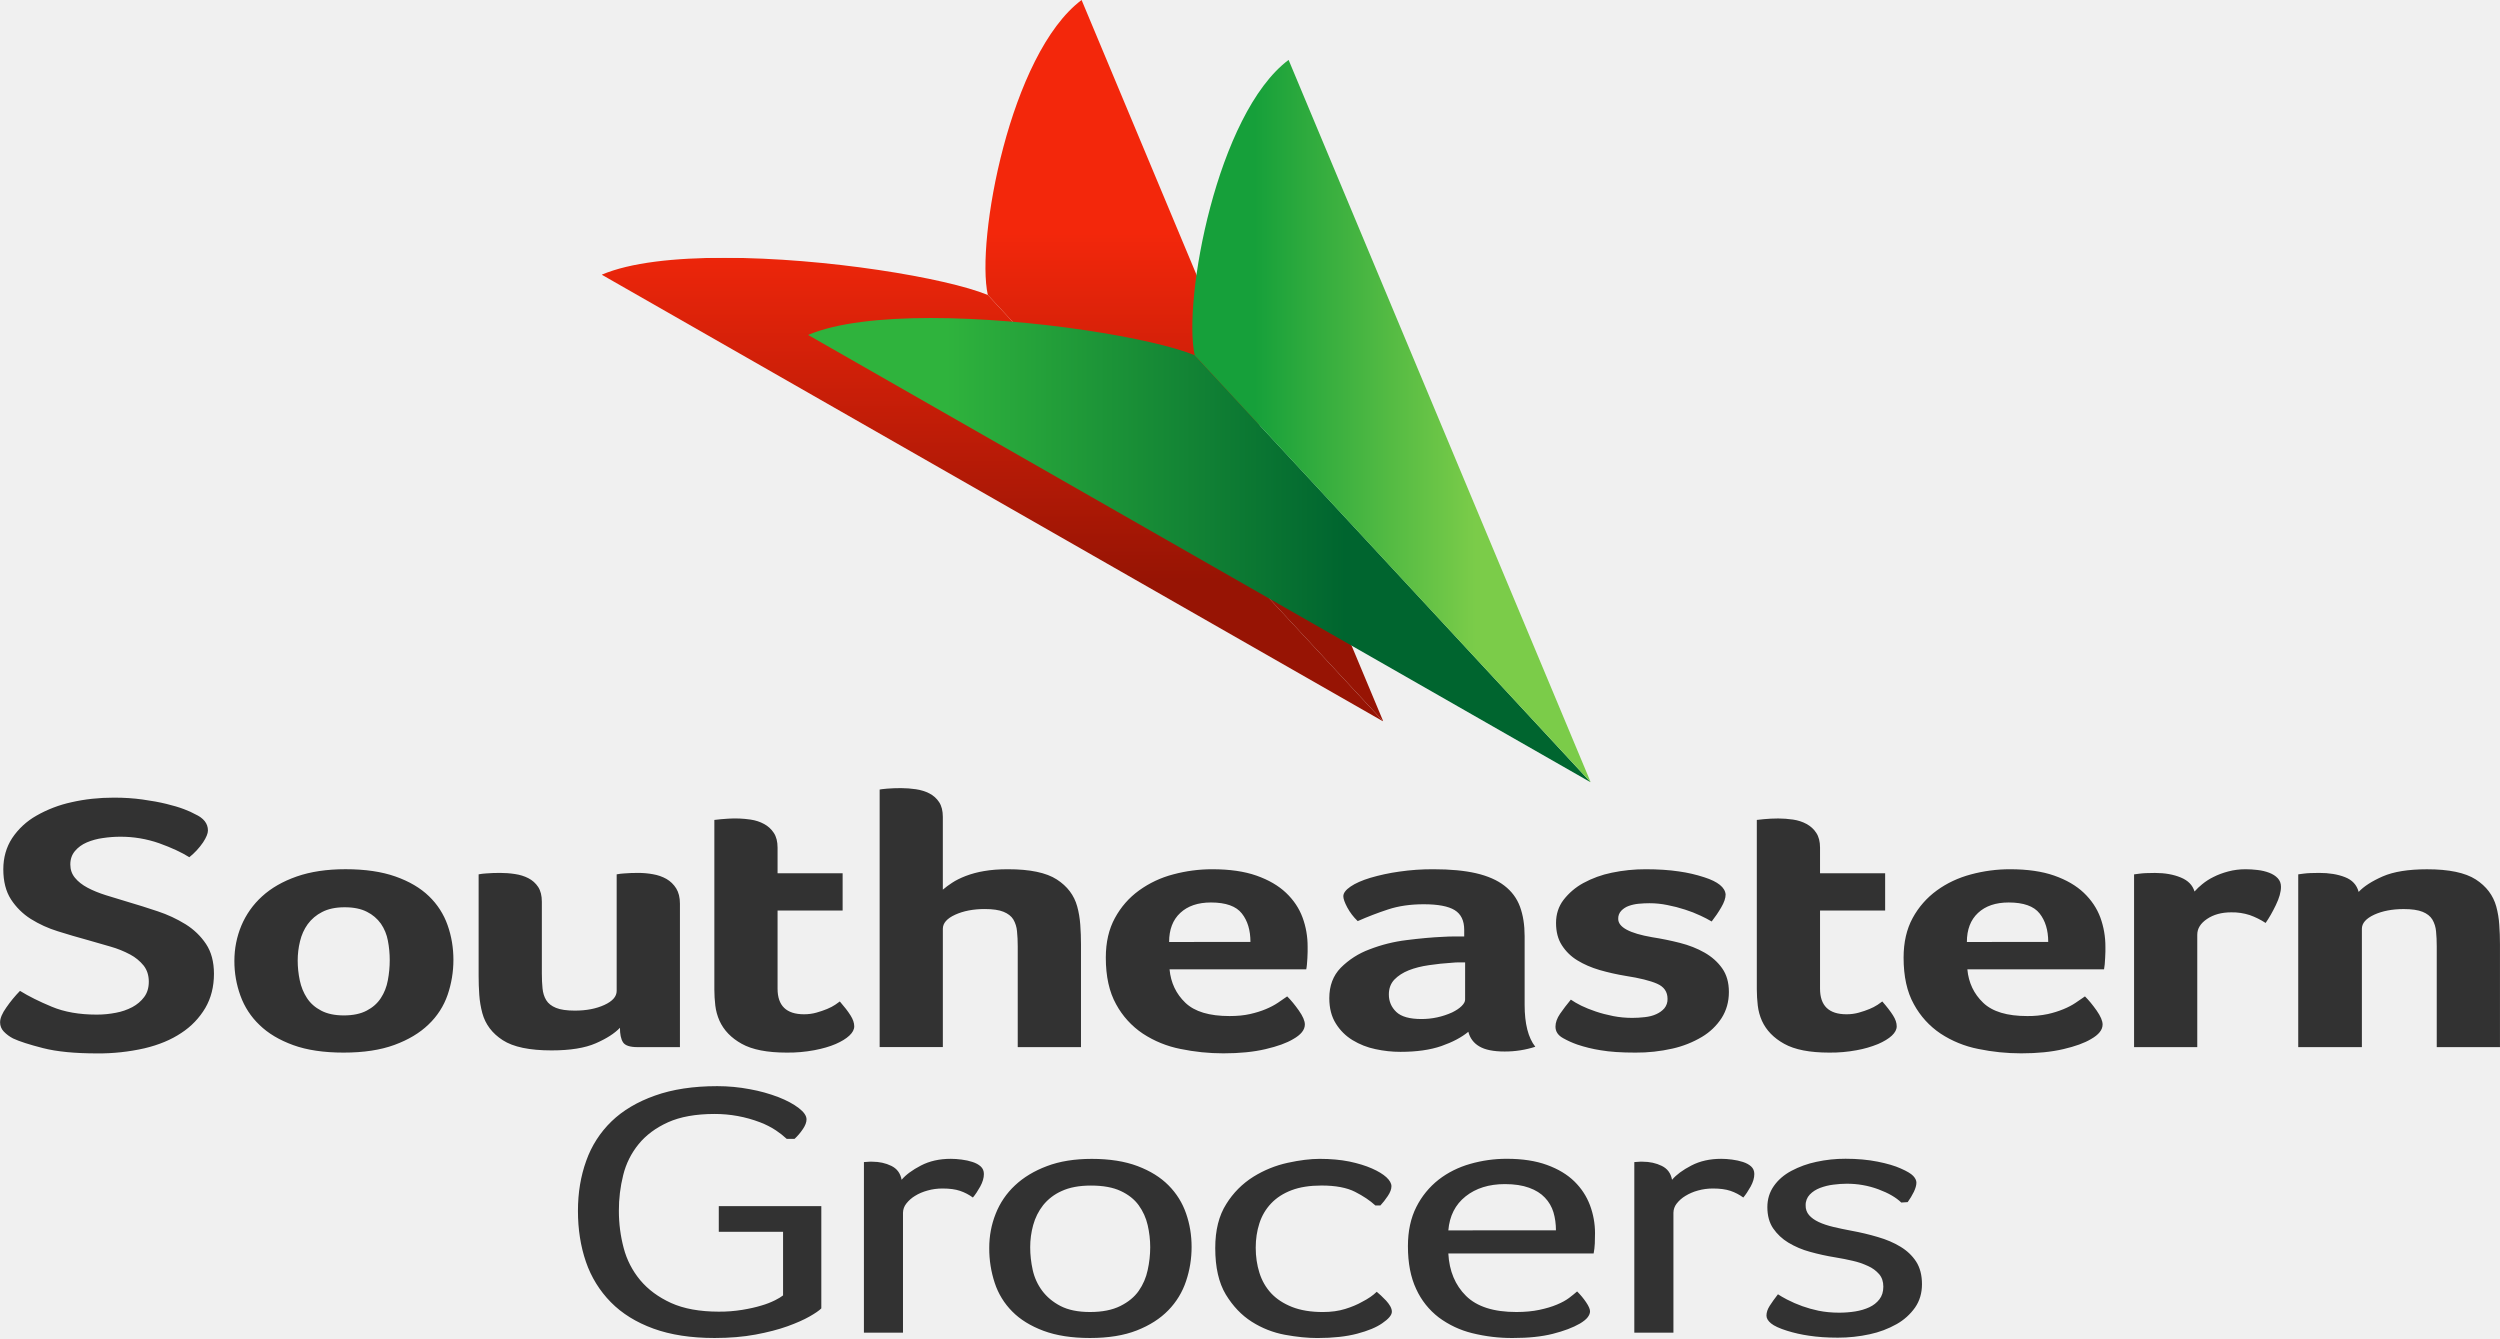
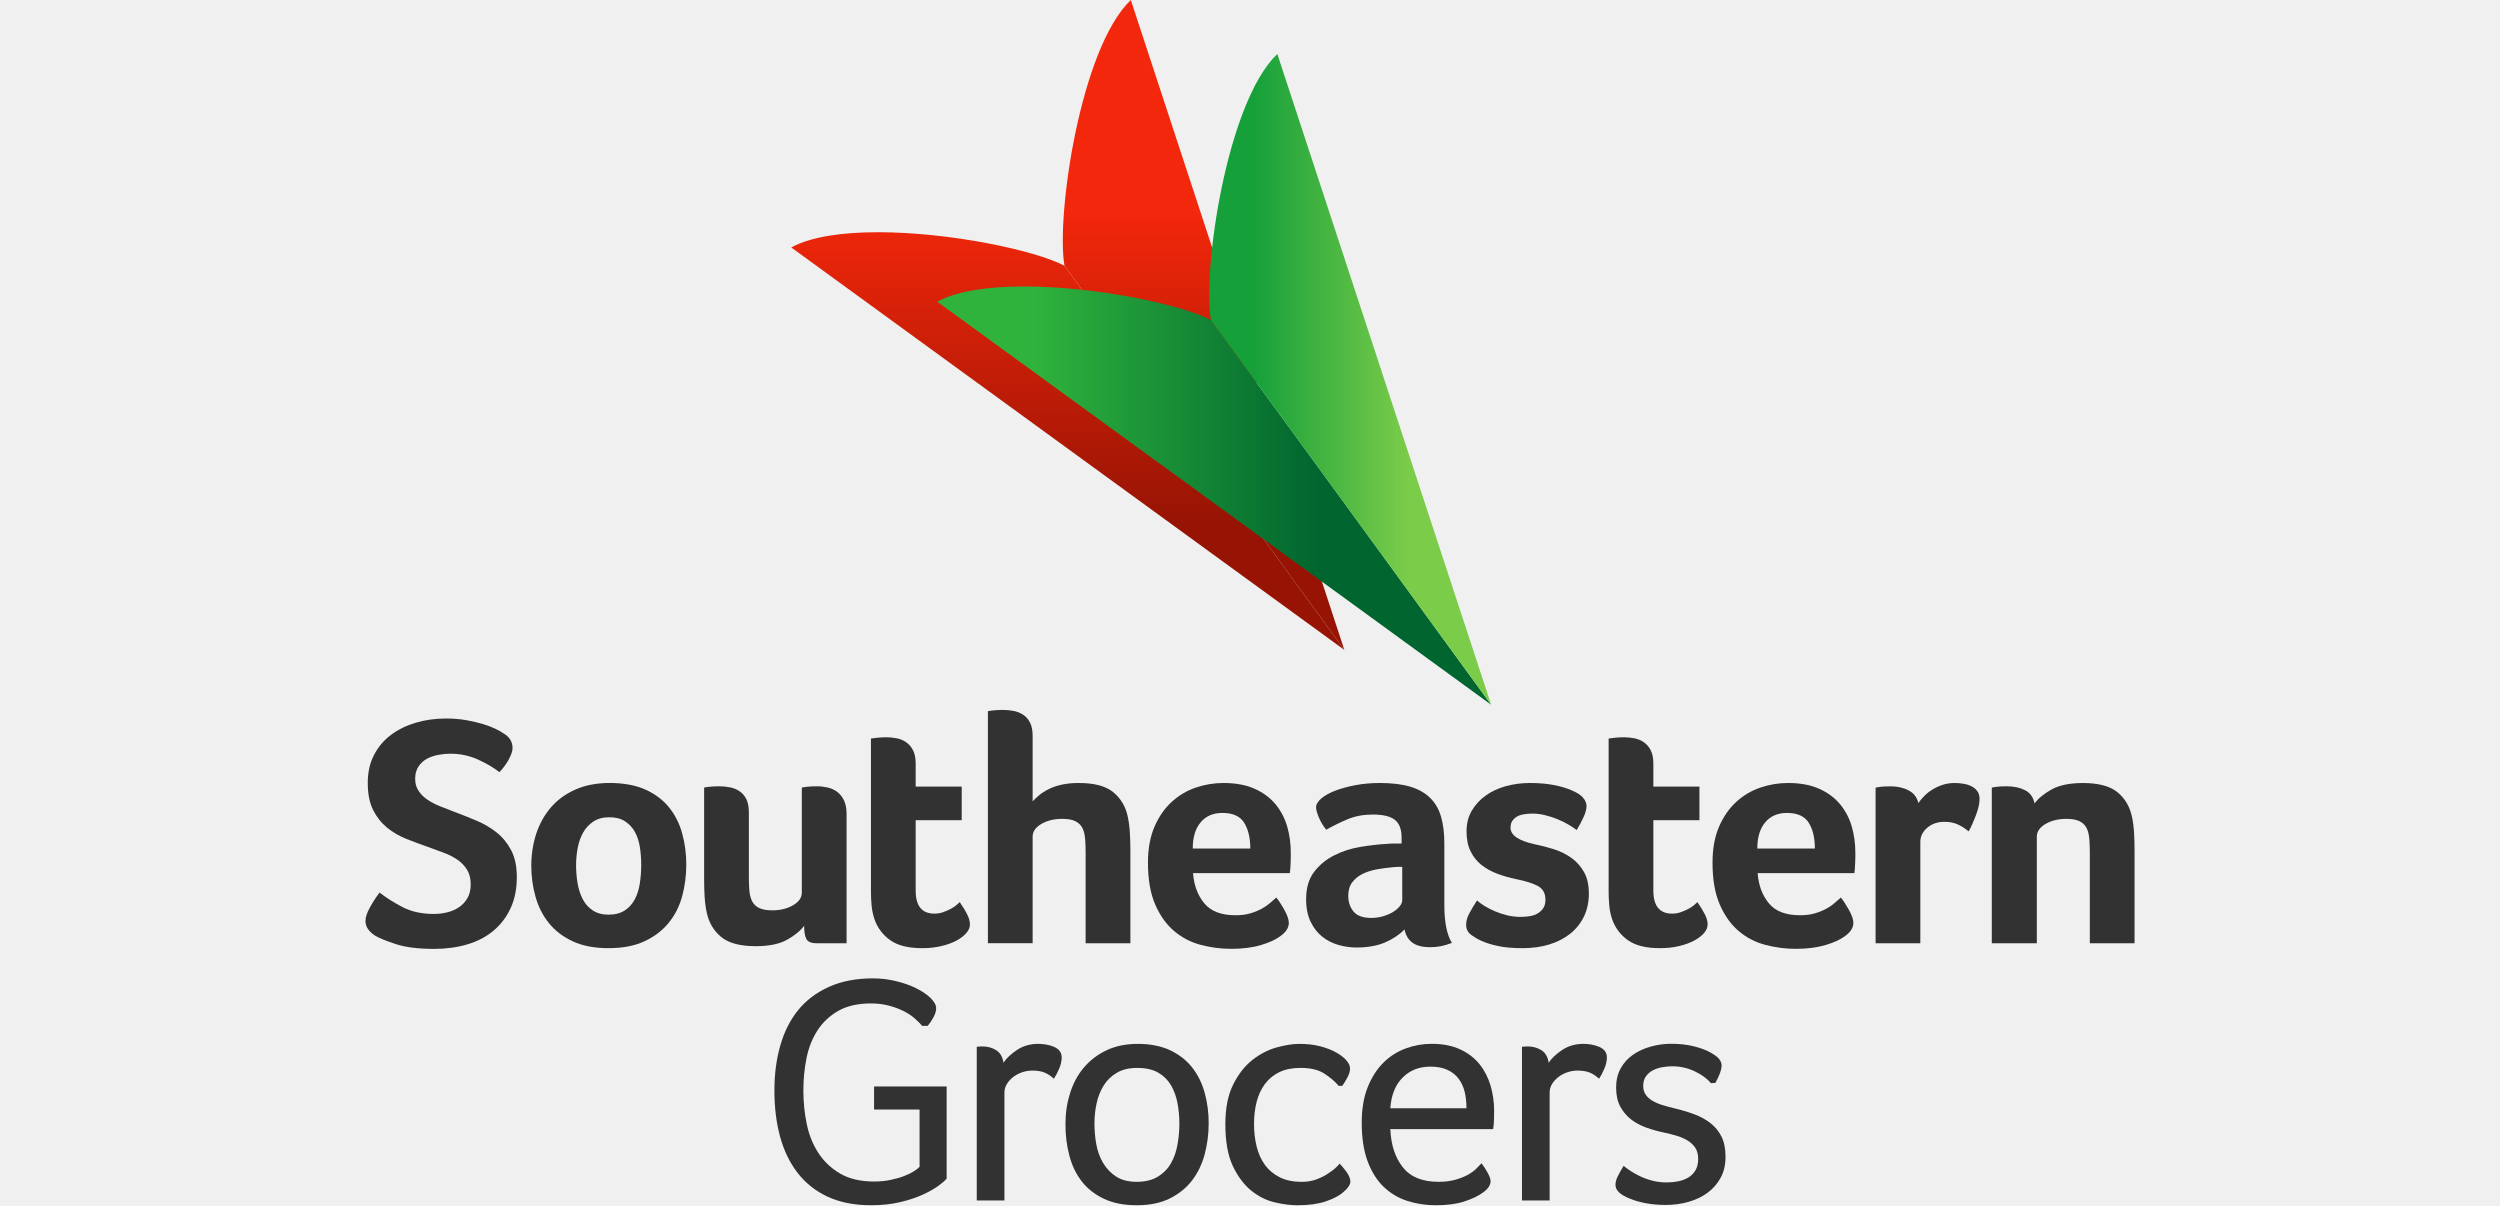
- <svg xmlns="http://www.w3.org/2000/svg" width="142" height="76" fill="none">
-   <g clip-path="url(#a)">
-     <mask id="b" width="45" height="27" x="34" y="14" maskUnits="userSpaceOnUse" style="mask-type:luminance">
-       <path fill="#fff" d="m34.179 15.603 44.395 25.379S56.167 16.803 56.108 16.755c-2.376-.977-9.222-2.112-14.96-2.112-2.807-.002-5.349.267-6.97.96" />
-     </mask>
-     <g mask="url(#b)">
-       <path fill="url(#c)" d="M78.574 14.64H34.18v26.34h44.395z" />
-     </g>
-     <mask id="d" width="24" height="41" x="55" y="0" maskUnits="userSpaceOnUse" style="mask-type:luminance">
-       <path fill="#fff" d="M56.108 16.753c.037.058 22.464 24.227 22.464 24.227L61.434 0c-4.07 3.059-6.008 13.662-5.326 16.753" />
-     </mask>
-     <g mask="url(#d)">
-       <path fill="url(#e)" d="M78.572 0H55.426v40.98h23.146z" />
-     </g>
-     <mask id="f" width="46" height="27" x="45" y="18" maskUnits="userSpaceOnUse" style="mask-type:luminance">
-       <path fill="#fff" d="m45.899 19.025 44.456 25.413S67.918 20.225 67.86 20.178c-2.383-.978-9.236-2.115-14.985-2.115-2.808 0-5.35.269-6.975.962" />
-     </mask>
-     <g mask="url(#f)">
-       <path fill="url(#g)" d="M90.355 18.063H45.9V44.44h44.456z" />
-     </g>
-     <mask id="h" width="24" height="42" x="67" y="3" maskUnits="userSpaceOnUse" style="mask-type:luminance">
-       <path fill="#fff" d="M67.86 20.177c.038.06 22.495 24.26 22.495 24.26L73.192 3.402c-4.074 3.062-6.017 13.677-5.333 16.774" />
-     </mask>
-     <g mask="url(#h)">
-       <path fill="url(#i)" d="M90.355 3.403h-23.18v41.033h23.18z" />
-     </g>
-     <path fill="#323232" d="M1.136 56.282q.74.459 1.81.902 1.068.446 2.548.446.556 0 1.083-.104a3.3 3.3 0 0 0 .936-.32q.411-.22.675-.573.264-.352.264-.872 0-.538-.289-.912a2.5 2.5 0 0 0-.767-.631 5.6 5.6 0 0 0-1.11-.448q-.631-.187-1.293-.372a44 44 0 0 1-1.703-.5 6.5 6.5 0 0 1-1.545-.704 3.7 3.7 0 0 1-1.122-1.11q-.435-.675-.435-1.71.002-.998.501-1.766a4.05 4.05 0 0 1 1.374-1.275 7 7 0 0 1 2.006-.768q1.137-.26 2.405-.259c.582 0 1.12.035 1.623.106q.752.103 1.35.248.594.144 1.004.3.408.156.62.28.741.333.74.934-.001.25-.277.674a3.9 3.9 0 0 1-.78.842q-.662-.415-1.703-.79a6.6 6.6 0 0 0-2.232-.374q-.474 0-.978.075a3.6 3.6 0 0 0-.909.247q-.411.177-.672.488-.267.314-.266.768 0 .438.266.757.264.322.711.56.45.24 1.044.427.593.185 1.227.374.845.248 1.716.54a7.5 7.5 0 0 1 1.583.737q.71.444 1.162 1.12.448.674.45 1.691-.001 1.1-.49 1.94a4.3 4.3 0 0 1-1.361 1.42q-.87.584-2.097.874a11.7 11.7 0 0 1-2.681.29c-1.266 0-2.295-.1-3.077-.3q-1.174-.3-1.704-.55a2 2 0 0 1-.528-.392.75.75 0 0 1-.21-.519q-.001-.352.357-.852.348-.504.774-.94m24.618-1.764c0 .693-.113 1.358-.33 1.993a4.2 4.2 0 0 1-1.083 1.68q-.752.727-1.94 1.162-1.192.437-2.882.436-1.69 0-2.865-.426c-.782-.285-1.42-.663-1.913-1.143a4.3 4.3 0 0 1-1.083-1.66 5.7 5.7 0 0 1-.345-1.98c0-.707.135-1.373.396-2.003a4.7 4.7 0 0 1 1.176-1.661q.78-.714 1.967-1.13 1.188-.414 2.774-.414 1.662 0 2.838.415 1.172.414 1.902 1.12a4.2 4.2 0 0 1 1.056 1.64q.332.938.332 1.971m-3.617.023q0-.56-.105-1.11a2.5 2.5 0 0 0-.396-.964 2.14 2.14 0 0 0-.792-.674q-.503-.26-1.269-.259-.763 0-1.28.27a2.3 2.3 0 0 0-.82.694q-.305.427-.434.966a4.6 4.6 0 0 0-.132 1.098q0 .56.117 1.12.117.561.41 1.008.29.446.805.714.514.271 1.28.273.794 0 1.308-.273.514-.267.804-.714.294-.447.396-1.008.107-.561.108-1.14m16.483 4.936h-2.403q-.66.001-.833-.28c-.117-.187-.171-.46-.171-.82q-.45.478-1.371.881-.928.405-2.51.405-1.876.001-2.775-.58-.899-.58-1.16-1.534a5.5 5.5 0 0 1-.174-1.039q-.039-.56-.037-1.098v-5.749a3 3 0 0 1 .42-.052q.368-.03.795-.03c.281 0 .565.02.843.063q.424.062.768.238.341.175.555.497.21.32.21.841v4.067q0 .48.039.86.039.385.21.663.172.282.557.438.38.155 1.068.155.976 0 1.677-.322.7-.32.699-.8v-6.618a3 3 0 0 1 .423-.052q.37-.03.794-.03c.281 0 .565.024.843.075q.422.072.768.268.341.198.555.54.21.343.21.86zm2.249-1.494a3 3 0 0 1-.24-.872 8 8 0 0 1-.054-.914v-9.625l.396-.043q.183-.018.396-.029a6 6 0 0 1 1.266.052q.425.063.765.25a1.5 1.5 0 0 1 .555.507q.213.322.213.841v1.452h3.695v2.117h-3.695v4.44q0 1.452 1.503 1.452.37 0 .701-.093t.607-.207c.183-.077.34-.157.461-.24q.184-.123.264-.188.397.456.607.791.21.329.212.62 0 .27-.279.53-.276.258-.777.476-.503.217-1.214.352a8 8 0 0 1-1.56.136q-1.666.001-2.561-.5-.893-.495-1.261-1.305m16.938-4.232q0-.459-.04-.85a1.6 1.6 0 0 0-.21-.677q-.173-.278-.557-.435-.382-.156-1.068-.156c-.65 0-1.213.11-1.68.323q-.697.32-.698.796v6.723h-3.59V44.847q.05-.018.422-.052.367-.03.792-.03.426.002.843.063.424.063.768.238c.227.117.415.284.554.497q.21.32.21.841v4.129a5 5 0 0 1 .531-.394q.314-.207.765-.382a5.4 5.4 0 0 1 1.044-.28q.593-.105 1.359-.104 1.875-.001 2.774.58.9.581 1.16 1.536.132.476.174 1.037.04.562.04 1.098v5.853h-3.593zm12.03 3.961q.661 0 1.16-.113.502-.113.9-.28.395-.165.687-.361l.528-.363q.316.311.66.799t.344.796q-.001.459-.662.83-.554.334-1.57.57-1.015.24-2.392.24-1.239 0-2.442-.25a6 6 0 0 1-2.138-.871 4.7 4.7 0 0 1-1.518-1.669c-.389-.699-.584-1.578-.584-2.648q0-1.306.518-2.25.514-.944 1.371-1.565a5.8 5.8 0 0 1 1.94-.912 8.5 8.5 0 0 1 2.22-.292c.99 0 1.823.121 2.51.363q1.029.362 1.677.975.647.614.938 1.402t.289 1.66v.291q0 .164-.013.353l-.026.363q-.016.175-.04.279H66.43q.107 1.14.9 1.899c.528.505 1.361.754 2.508.754m1.187-4.209c0-.664-.16-1.204-.488-1.618q-.488-.623-1.755-.624-1.108 0-1.743.593-.634.59-.633 1.65zm15.574 3.567q0 1.618.606 2.386a5.6 5.6 0 0 1-1.743.27c-.633 0-1.115-.097-1.437-.291a1.3 1.3 0 0 1-.623-.83q-.58.478-1.53.81-.953.33-2.325.33c-.477 0-.95-.05-1.427-.155a4.1 4.1 0 0 1-1.293-.509 2.85 2.85 0 0 1-.95-.942q-.373-.59-.373-1.444 0-1.056.648-1.723a4.5 4.5 0 0 1 1.626-1.044 8.7 8.7 0 0 1 2.114-.53c.755-.096 1.454-.16 2.087-.187q.316-.02.62-.02h.568v-.375q0-.788-.543-1.122-.54-.331-1.755-.332-1.135 0-2.02.292-.885.29-1.731.665a3.1 3.1 0 0 1-.594-.778q-.224-.423-.223-.634 0-.268.409-.549.41-.28 1.121-.497a11.4 11.4 0 0 1 1.638-.352 13 13 0 0 1 1.955-.136q1.426 0 2.415.227.993.23 1.61.706.623.479.886 1.193.263.717.264 1.67zm-3.38-2.407h-.37a4 4 0 0 0-.371.021q-.661.04-1.308.137-.646.092-1.149.29-.499.199-.819.528-.316.333-.315.85 0 .581.42.987.421.404 1.428.405a4.2 4.2 0 0 0 1.743-.374q.342-.166.542-.363.198-.196.198-.365zm14.796-3.857q0 .311-.25.735a7 7 0 0 1-.542.799 7 7 0 0 0-.633-.33 7 7 0 0 0-.872-.342 8 8 0 0 0-1.005-.26 5 5 0 0 0-1.029-.105q-.291 0-.608.03a2.3 2.3 0 0 0-.567.125 1.1 1.1 0 0 0-.42.271.63.63 0 0 0-.174.467q.002.705 1.928 1.038.793.124 1.572.321.78.198 1.398.55.623.354 1.004.892.385.54.384 1.35c0 .553-.14 1.045-.41 1.473a3.4 3.4 0 0 1-1.123 1.077 5.7 5.7 0 0 1-1.676.664 9.2 9.2 0 0 1-2.1.227q-1.19.002-1.98-.134a8 8 0 0 1-1.322-.323 5 5 0 0 1-.804-.363q-.435-.239-.435-.653 0-.353.264-.737.265-.384.609-.799.236.166.593.344.357.173.82.33.46.155.99.26.525.102 1.082.103.342 0 .714-.042.37-.04.647-.167.278-.124.462-.33a.8.8 0 0 0 .184-.542q0-.601-.594-.86-.593-.26-1.782-.444a13 13 0 0 1-1.476-.332q-.716-.21-1.269-.55a2.7 2.7 0 0 1-.882-.861c-.223-.344-.33-.767-.33-1.264q0-.748.423-1.307a3.6 3.6 0 0 1 1.121-.957 5.8 5.8 0 0 1 1.626-.591 9.3 9.3 0 0 1 1.926-.196q1.058 0 1.89.125a8.3 8.3 0 0 1 1.436.332q1.16.372 1.21.976m2.063 7.177a3 3 0 0 1-.237-.872 8 8 0 0 1-.054-.914v-9.625l.396-.043q.183-.018.396-.029.21-.01.423-.011c.281 0 .565.023.843.063q.424.063.768.25c.227.125.415.292.552.507q.213.322.213.841v1.452h3.698v2.117h-3.698v4.44q0 1.452 1.505 1.452.368 0 .699-.093t.606-.207a2.7 2.7 0 0 0 .462-.24q.185-.123.264-.188c.267.305.467.566.609.791q.21.329.21.62 0 .27-.276.53-.278.258-.78.476a6 6 0 0 1-1.215.352 8 8 0 0 1-1.559.136q-1.664.001-2.561-.5-.894-.495-1.264-1.305m15.073-.271a5.4 5.4 0 0 0 1.161-.113 5.4 5.4 0 0 0 .897-.28q.398-.165.687-.361l.53-.363q.315.311.66.799.341.489.342.796 0 .459-.66.83-.553.334-1.569.57-1.018.24-2.393.24-1.242 0-2.441-.25a6 6 0 0 1-2.139-.871 4.7 4.7 0 0 1-1.518-1.669c-.391-.699-.584-1.578-.584-2.648q.001-1.306.516-2.25a4.7 4.7 0 0 1 1.373-1.565c.57-.415 1.22-.72 1.941-.912a8.5 8.5 0 0 1 2.219-.292c.988 0 1.821.121 2.511.363q1.029.362 1.676.975.645.614.939 1.402a4.8 4.8 0 0 1 .288 1.66v.291q0 .164-.015.353l-.024.363q-.016.175-.039.279h-7.763q.105 1.14.9 1.899.788.756 2.505.754m1.188-4.209q.001-.997-.489-1.618-.49-.623-1.755-.624-1.108 0-1.743.593-.633.59-.633 1.65zm8.31-2.865a3.5 3.5 0 0 1 .435-.414 3.2 3.2 0 0 1 .648-.415q.367-.188.833-.311.463-.125.988-.125.317 0 .674.042.355.04.66.156.303.114.487.31.186.198.185.489.002.436-.291 1.038-.289.601-.581 1.016a4.2 4.2 0 0 0-.9-.447 3.2 3.2 0 0 0-1.053-.156q-.819 0-1.374.375-.554.374-.555.893v6.39h-3.59v-9.814l.315-.042a4 4 0 0 1 .372-.03q.21-.01.501-.01.846 0 1.466.259c.416.17.672.437.78.796m9.508 8.839h-3.617v-9.814l.315-.042a4 4 0 0 1 .371-.03q.21-.012.501-.01.847-.002 1.465.24.622.24.779.84.447-.477 1.371-.883.926-.402 2.511-.403 1.871-.001 2.774.58.897.582 1.161 1.536a5.3 5.3 0 0 1 .171 1.037q.04.56.039 1.1v5.85h-3.591v-5.725q0-.458-.039-.853a1.6 1.6 0 0 0-.212-.674q-.174-.281-.553-.435c-.259-.104-.613-.156-1.073-.156q-.976.001-1.676.32-.698.324-.699.8v6.722zM44.483 69.965h-3.656v-1.458h5.824v5.809q-.181.184-.667.46-.484.277-1.254.556-.768.276-1.816.472-1.046.194-2.327.194-2.009 0-3.475-.534-1.462-.532-2.415-1.498a6.05 6.05 0 0 1-1.413-2.286q-.457-1.325-.457-2.906 0-1.54.472-2.843a5.8 5.8 0 0 1 1.435-2.237q.964-.931 2.468-1.465 1.502-.536 3.54-.536.94.001 1.855.175a9 9 0 0 1 1.62.45q.705.277 1.149.617t.445.645q0 .247-.21.555-.207.309-.47.553h-.445a5 5 0 0 0-.613-.482 4.6 4.6 0 0 0-.902-.46 7.2 7.2 0 0 0-2.588-.473q-1.592.002-2.638.472-1.044.472-1.672 1.243a4.45 4.45 0 0 0-.875 1.757 8.2 8.2 0 0 0-.246 2.03q0 1.087.273 2.112a4.7 4.7 0 0 0 .941 1.828q.669.799 1.75 1.294 1.086.491 2.706.493a8 8 0 0 0 1.344-.103q.617-.102 1.086-.246a4.6 4.6 0 0 0 .77-.298q.303-.153.456-.276v-3.614zm4.588-3.959q.208-.022.328-.022h.141q.602 0 1.086.237.484.235.586.79.366-.431 1.098-.81.73-.38 1.698-.38.285 0 .611.043.329.04.614.134.29.092.472.257.18.165.18.43 0 .33-.207.709-.21.38-.418.626a2.7 2.7 0 0 0-.731-.38q-.392-.133-.992-.133-.445 0-.849.114-.404.11-.718.307a1.8 1.8 0 0 0-.496.441.85.85 0 0 0-.184.513v6.815h-2.22zm18.612 4.821q0 1.007-.315 1.94a4.3 4.3 0 0 1-1.004 1.653q-.694.716-1.792 1.148-1.096.431-2.664.43c-1.03 0-1.907-.136-2.64-.409-.73-.274-1.325-.64-1.774-1.098a4.1 4.1 0 0 1-.993-1.62 6.2 6.2 0 0 1-.312-1.98q-.002-1.027.366-1.95a4.4 4.4 0 0 1 1.095-1.61q.733-.69 1.819-1.097c.72-.274 1.571-.41 2.544-.41 1.01 0 1.88.138 2.6.41q1.085.41 1.763 1.097.68.688.992 1.591.315.9.315 1.905m-2.351.021q0-.638-.144-1.261a3.1 3.1 0 0 0-.509-1.127q-.366-.505-1.019-.81-.654-.31-1.696-.31-.993 0-1.66.31a2.8 2.8 0 0 0-1.058.81q-.39.501-.562 1.127a4.7 4.7 0 0 0-.169 1.261q0 .635.142 1.283a3.1 3.1 0 0 0 .535 1.179c.264.355.609.645 1.046.872.435.224.993.34 1.672.34q1.043 0 1.723-.34.681-.339 1.046-.86a3.2 3.2 0 0 0 .509-1.18 6 6 0 0 0 .144-1.294m12.785-2.381q-.444-.41-1.148-.77-.707-.36-1.91-.359-.992 0-1.695.265-.706.267-1.164.751-.455.48-.665 1.127t-.21 1.388q0 .758.21 1.425.21.668.665 1.162.458.49 1.19.78.73.287 1.75.287.706 0 1.266-.174.561-.174.954-.4.524-.266.838-.576c.068.056.152.127.244.215q.145.136.289.288.142.156.235.317.091.165.092.31 0 .286-.547.658-.496.348-1.425.593-.927.245-2.26.246-.837 0-1.841-.184a5.3 5.3 0 0 1-1.882-.74c-.584-.37-1.073-.885-1.477-1.547q-.6-.996-.6-2.638-.002-1.519.627-2.504a4.8 4.8 0 0 1 1.542-1.55 6.2 6.2 0 0 1 1.946-.79q1.029-.224 1.816-.224.94.001 1.687.152.745.157 1.278.392.534.236.824.5.287.267.288.513-.001.248-.208.555-.209.311-.418.534h-.29zm4.148 2.731q.08 1.494 1.007 2.411.928.915 2.86.913.73 0 1.307-.123.575-.121.993-.298.417-.173.691-.378.271-.206.457-.37.287.285.511.616.222.328.223.512 0 .164-.132.338t-.443.36q-.602.346-1.542.583-.94.238-2.27.236a9.3 9.3 0 0 1-2.313-.276 5.3 5.3 0 0 1-1.894-.893 4.25 4.25 0 0 1-1.28-1.611q-.47-.994-.47-2.431-.001-1.291.481-2.237a4.6 4.6 0 0 1 1.267-1.548q.784-.606 1.789-.893a7.5 7.5 0 0 1 2.077-.29q1.33 0 2.285.35.954.347 1.555.935.597.585.887 1.354.286.77.286 1.59 0 .288-.012.585-.015.298-.066.565zm6.113-1.314q-.001-.552-.142-1.027a2.06 2.06 0 0 0-.484-.83q-.337-.36-.902-.564-.563-.205-1.37-.206-1.358 0-2.235.698-.876.697-.98 1.93zm4.453-3.878q.208-.022.328-.022h.141q.602 0 1.086.237.484.235.586.79.366-.431 1.098-.81.73-.38 1.696-.38.288 0 .613.043.327.042.614.134.29.092.472.257.18.165.18.43 0 .33-.207.709-.212.38-.418.626a2.7 2.7 0 0 0-.731-.38q-.395-.133-.995-.133-.44 0-.848.114a2.7 2.7 0 0 0-.716.307 1.8 1.8 0 0 0-.499.441.85.85 0 0 0-.18.513v6.815h-2.222v-9.691zm15.161 2.298q-.443-.432-1.293-.749a5.1 5.1 0 0 0-1.816-.319q-.338 0-.745.052a3.2 3.2 0 0 0-.756.185q-.353.134-.586.378a.85.85 0 0 0-.235.616.8.8 0 0 0 .196.555q.195.224.547.39.353.164.824.276.465.112 1.019.215.783.143 1.513.36.735.212 1.293.554.56.339.89.851.325.513.325 1.273t-.391 1.325a3.2 3.2 0 0 1-1.046.943 5.4 5.4 0 0 1-1.528.576 8.4 8.4 0 0 1-1.816.194q-.916 0-1.647-.113a8 8 0 0 1-1.23-.277q-.651-.204-.914-.42c-.173-.142-.261-.292-.261-.442q0-.268.183-.555.183-.286.469-.657.182.122.511.296a7 7 0 0 0 1.789.637q.55.112 1.178.112.467 0 .914-.071.441-.072.797-.236.354-.165.575-.452.223-.288.222-.72 0-.43-.237-.708a1.8 1.8 0 0 0-.628-.461 4.3 4.3 0 0 0-.875-.298q-.483-.113-.98-.194a13 13 0 0 1-1.45-.318 4.8 4.8 0 0 1-1.229-.523 2.8 2.8 0 0 1-.861-.81q-.326-.483-.327-1.202 0-.676.367-1.2.365-.523.992-.86a5.4 5.4 0 0 1 1.425-.515 7.7 7.7 0 0 1 1.657-.175q.992 0 1.818.164.824.164 1.32.39.52.227.704.42c.122.13.183.26.183.38 0 .152-.051.326-.144.524a4 4 0 0 1-.352.586z" />
-   </g>
+ <svg xmlns="http://www.w3.org/2000/svg" id="svg2" viewBox="0 0 820.98 395.8">
  <defs>
-     <linearGradient id="c" x1="56.379" x2="56.379" y1="6.885" y2="37.487" gradientUnits="userSpaceOnUse">
-       <stop stop-color="#F3270B" />
-       <stop offset=".207" stop-color="#F3270B" />
-       <stop offset=".851" stop-color="#971404" />
+     <style>
+       .cls-1 {
+         fill: none;
+       }
+ 
+       .cls-2 {
+         fill: url(#linear-gradient);
+       }
+ 
+       .cls-3 {
+         clip-path: url(#clippath);
+       }
+ 
+       .cls-4 {
+         fill: #323232;
+       }
+ 
+       .cls-5 {
+         clip-path: url(#clippath-1);
+       }
+ 
+       .cls-6 {
+         clip-path: url(#clippath-3);
+       }
+ 
+       .cls-7 {
+         clip-path: url(#clippath-2);
+       }
+ 
+       .cls-8 {
+         fill: url(#linear-gradient-3);
+       }
+ 
+       .cls-9 {
+         fill: url(#linear-gradient-4);
+       }
+ 
+       .cls-10 {
+         fill: url(#linear-gradient-2);
+       }
+     </style>
+     <clipPath id="clippath">
+       <path class="cls-1" d="M259.84,81.26l181.64,132.17s-91.68-125.92-91.92-126.17c-9.72-5.09-37.73-11-61.21-11-11.48,0-21.88,1.39-28.51,5" />
+     </clipPath>
+     <linearGradient id="linear-gradient" x1="30" y1="3.3" x2="38.97" y2="3.3" gradientTransform="translate(409.25 -497.19) rotate(90) scale(17.77)" gradientUnits="userSpaceOnUse">
+       <stop offset="0" stop-color="#f3270b" />
+       <stop offset=".21" stop-color="#f3270b" />
+       <stop offset=".85" stop-color="#971404" />
      <stop offset="1" stop-color="#971404" />
    </linearGradient>
-     <linearGradient id="e" x1="67" x2="67" y1="6.886" y2="37.489" gradientUnits="userSpaceOnUse">
-       <stop stop-color="#F3270B" />
-       <stop offset=".207" stop-color="#F3270B" />
-       <stop offset=".851" stop-color="#971404" />
+     <clipPath id="clippath-1">
+       <path class="cls-1" d="M349.56,87.25c.15,.3,91.91,126.17,91.91,126.17L371.35,0c-16.65,15.93-24.58,71.15-21.79,87.25" />
+     </clipPath>
+     <linearGradient id="linear-gradient-2" x1="30" y1="1.13" x2="38.97" y2="1.13" gradientTransform="translate(414.21 -497.19) rotate(90) scale(17.77)" gradientUnits="userSpaceOnUse">
+       <stop offset="0" stop-color="#f3270b" />
+       <stop offset=".21" stop-color="#f3270b" />
+       <stop offset=".85" stop-color="#971404" />
      <stop offset="1" stop-color="#971404" />
    </linearGradient>
-     <linearGradient id="g" x1="45.899" x2="82.881" y1="31.254" y2="31.254" gradientUnits="userSpaceOnUse">
-       <stop stop-color="#2FB33D" />
-       <stop offset=".212" stop-color="#2FB33D" />
-       <stop offset=".825" stop-color="#00652F" />
-       <stop offset="1" stop-color="#00652F" />
+     <clipPath id="clippath-2">
+       <path class="cls-1" d="M307.78,99.08l181.89,132.35s-91.8-126.1-92.04-126.35c-9.75-5.09-37.79-11.01-61.31-11.01-11.49,0-21.89,1.4-28.54,5.01" />
+     </clipPath>
+     <linearGradient id="linear-gradient-3" x1="48.5" y1="-.38" x2="57.47" y2="-.38" gradientTransform="translate(-510.44 169.18) scale(16.87)" gradientUnits="userSpaceOnUse">
+       <stop offset="0" stop-color="#2fb33d" />
+       <stop offset=".21" stop-color="#2fb33d" />
+       <stop offset=".83" stop-color="#00652f" />
+       <stop offset="1" stop-color="#00652f" />
    </linearGradient>
-     <linearGradient id="i" x1="86.697" x2="68.424" y1="23.92" y2="23.92" gradientUnits="userSpaceOnUse">
-       <stop stop-color="#7BCC49" />
-       <stop offset=".157" stop-color="#7BCC49" />
-       <stop offset=".845" stop-color="#16A03A" />
-       <stop offset="1" stop-color="#16A03A" />
+     <clipPath id="clippath-3">
+       <path class="cls-1" d="M397.64,105.08c.16,.31,92.04,126.34,92.04,126.34L419.46,17.72c-16.67,15.95-24.62,71.23-21.82,87.36" />
+     </clipPath>
+     <linearGradient id="linear-gradient-4" x1="20.16" y1="31.31" x2="29.13" y2="31.31" gradientTransform="translate(642.74 385.51) rotate(-180) scale(8.34)" gradientUnits="userSpaceOnUse">
+       <stop offset="0" stop-color="#7bcc49" />
+       <stop offset=".16" stop-color="#7bcc49" />
+       <stop offset=".84" stop-color="#16a03a" />
+       <stop offset="1" stop-color="#16a03a" />
    </linearGradient>
-     <clipPath id="a">
-       <path fill="#fff" d="M0 0h142v76H0z" />
-     </clipPath>
  </defs>
+   <g class="cls-3">
+     <rect class="cls-2" x="259.84" y="76.25" width="181.64" height="137.17" />
+   </g>
+   <g class="cls-5">
+     <rect class="cls-10" x="346.77" width="94.7" height="213.42" />
+   </g>
+   <g class="cls-7">
+     <rect class="cls-8" x="307.78" y="94.07" width="181.89" height="137.37" />
+   </g>
+   <g class="cls-6">
+     <rect class="cls-9" x="394.84" y="17.72" width="94.84" height="213.7" />
+   </g>
+   <path class="cls-4" d="M124.65,293.11c2.02,1.59,4.48,3.16,7.4,4.7,2.92,1.55,6.39,2.32,10.43,2.32,1.52,0,2.99-.18,4.43-.54,1.44-.36,2.72-.91,3.83-1.67,1.12-.76,2.04-1.75,2.76-2.98,.72-1.22,1.08-2.74,1.08-4.54s-.39-3.45-1.18-4.75c-.8-1.29-1.84-2.39-3.14-3.29-1.3-.91-2.81-1.68-4.54-2.33-1.72-.65-3.49-1.29-5.29-1.94-2.31-.8-4.63-1.66-6.97-2.6-2.34-.93-4.45-2.16-6.32-3.67-1.87-1.52-3.4-3.44-4.59-5.78s-1.78-5.31-1.78-8.91,.69-6.53,2.05-9.19c1.37-2.66,3.25-4.88,5.62-6.64,2.38-1.77,5.11-3.1,8.21-4,3.1-.91,6.38-1.35,9.84-1.35,2.38,0,4.58,.18,6.64,.55,2.05,.36,3.89,.79,5.52,1.29,1.62,.51,2.99,1.02,4.11,1.57,1.11,.54,1.96,1.02,2.54,1.45,2.02,1.16,3.02,2.78,3.02,4.87,0,.86-.38,2.04-1.13,3.51-.76,1.48-1.82,2.93-3.19,4.38-1.8-1.44-4.13-2.81-6.97-4.11-2.84-1.29-5.89-1.95-9.13-1.95-1.29,0-2.63,.13-4,.39-1.36,.25-2.61,.68-3.72,1.29-1.12,.61-2.04,1.46-2.75,2.54-.73,1.09-1.09,2.42-1.09,4s.36,2.83,1.09,3.94c.72,1.12,1.69,2.09,2.91,2.92,1.22,.83,2.65,1.57,4.27,2.22s3.29,1.29,5.02,1.95c2.3,.86,4.65,1.8,7.02,2.81s4.54,2.3,6.48,3.84,3.52,3.49,4.75,5.83c1.22,2.34,1.84,5.28,1.84,8.81,0,3.82-.67,7.18-2,10.1-1.34,2.92-3.18,5.39-5.57,7.4-2.37,2.03-5.24,3.54-8.58,4.55-3.35,1-7.01,1.51-10.97,1.51-5.18,0-9.39-.52-12.59-1.56-3.2-1.05-5.52-2-6.97-2.87-.86-.57-1.58-1.26-2.16-2.04-.57-.8-.86-1.7-.86-2.7,0-1.23,.48-2.7,1.46-4.44,.95-1.75,2.01-3.38,3.17-4.89" />
+   <path class="cls-4" d="M225.37,283.92c0,3.61-.46,7.07-1.35,10.38-.9,3.32-2.38,6.23-4.43,8.75s-4.7,4.54-7.94,6.05c-3.25,1.52-7.18,2.27-11.79,2.27s-8.52-.74-11.72-2.22-5.81-3.45-7.83-5.95c-2.02-2.48-3.5-5.36-4.43-8.65-.94-3.27-1.41-6.72-1.41-10.31s.55-7.15,1.62-10.43c1.08-3.27,2.68-6.15,4.81-8.65,2.13-2.48,4.81-4.44,8.05-5.88s7.02-2.16,11.35-2.16,8.4,.72,11.61,2.16c3.2,1.44,5.79,3.38,7.78,5.83,1.98,2.46,3.43,5.3,4.32,8.54,.91,3.26,1.36,6.68,1.36,10.27m-14.8,.12c0-1.95-.14-3.87-.43-5.78-.29-1.9-.83-3.58-1.62-5.02s-1.87-2.61-3.24-3.51c-1.37-.91-3.1-1.35-5.19-1.35s-3.83,.47-5.24,1.41c-1.4,.93-2.52,2.14-3.35,3.61-.83,1.48-1.43,3.16-1.78,5.03-.36,1.87-.54,3.78-.54,5.72s.16,3.89,.48,5.83c.32,1.95,.88,3.7,1.68,5.25,.79,1.55,1.89,2.79,3.29,3.72,1.4,.94,3.15,1.42,5.24,1.42s3.95-.48,5.35-1.42c1.4-.93,2.5-2.17,3.29-3.72,.8-1.55,1.34-3.3,1.62-5.25,.29-1.94,.44-3.93,.44-5.94" />
+   <path class="cls-4" d="M278.01,309.75h-9.83c-1.8,0-2.94-.48-3.41-1.46-.48-.97-.7-2.39-.7-4.27-1.23,1.66-3.1,3.19-5.61,4.59-2.53,1.41-5.95,2.11-10.27,2.11-5.11,0-8.9-1-11.35-3.02s-4.04-4.68-4.75-7.99c-.36-1.66-.59-3.46-.71-5.41-.11-1.95-.15-3.85-.15-5.72v-29.94c.14-.06,.72-.16,1.72-.27s2.09-.16,3.25-.16,2.31,.11,3.45,.33c1.16,.22,2.2,.63,3.14,1.24,.93,.61,1.69,1.47,2.27,2.59,.57,1.11,.86,2.57,.86,4.38v21.18c0,1.66,.05,3.16,.16,4.48,.11,1.34,.39,2.48,.86,3.45,.47,.98,1.23,1.74,2.28,2.28,1.04,.54,2.49,.81,4.37,.81,2.66,0,4.95-.56,6.86-1.68,1.91-1.11,2.86-2.5,2.86-4.16v-34.47c.15-.06,.73-.16,1.73-.27,1.01-.11,2.09-.16,3.25-.16s2.31,.13,3.45,.39c1.15,.25,2.2,.72,3.14,1.4,.93,.69,1.69,1.62,2.27,2.81,.57,1.19,.86,2.69,.86,4.48v42.46h0Z" />
+   <path class="cls-4" d="M287.21,301.97c-.5-1.44-.83-2.95-.98-4.54-.14-1.59-.22-3.17-.22-4.76v-50.13l1.62-.22c.5-.06,1.04-.12,1.62-.15,.57-.04,1.15-.06,1.73-.06,1.15,0,2.31,.12,3.45,.33,1.16,.22,2.2,.65,3.13,1.3,.94,.65,1.7,1.52,2.27,2.64,.58,1.12,.87,2.58,.87,4.38v7.56h15.12v11.03h-15.12v23.12c0,5.04,2.05,7.56,6.15,7.56,1.01,0,1.96-.16,2.87-.48,.9-.32,1.73-.69,2.48-1.08,.75-.4,1.39-.82,1.89-1.25s.86-.75,1.08-.98c1.08,1.59,1.91,2.95,2.48,4.12,.57,1.14,.87,2.22,.87,3.23,0,.94-.38,1.86-1.14,2.76-.75,.9-1.82,1.72-3.18,2.48-1.37,.75-3.03,1.36-4.97,1.83-1.95,.48-4.07,.71-6.38,.71-4.54,0-8.04-.86-10.48-2.6-2.43-1.72-4.16-3.99-5.16-6.8" />
+   <path class="cls-4" d="M356.51,279.93c0-1.59-.05-3.07-.16-4.43-.11-1.37-.39-2.54-.86-3.52-.48-.97-1.23-1.72-2.28-2.27-1.04-.54-2.5-.81-4.37-.81-2.66,0-4.96,.57-6.87,1.68-1.9,1.11-2.86,2.5-2.86,4.15v35.01h-14.69v-76.18c.14-.06,.72-.16,1.73-.27,1-.11,2.09-.16,3.24-.16s2.31,.12,3.45,.33c1.16,.22,2.2,.63,3.14,1.24,.93,.61,1.7,1.48,2.27,2.59s.86,2.57,.86,4.38v21.5c.58-.65,1.3-1.33,2.17-2.05,.86-.72,1.9-1.38,3.13-1.99,1.22-.61,2.65-1.1,4.27-1.46,1.62-.36,3.47-.54,5.56-.54,5.11,0,8.9,1,11.35,3.02,2.45,2.02,4.04,4.68,4.75,8,.36,1.65,.59,3.45,.71,5.4,.11,1.95,.16,3.86,.16,5.72v30.48h-14.7v-29.82h0Z" />
+   <path class="cls-4" d="M405.73,300.56c1.8,0,3.39-.2,4.75-.59,1.37-.39,2.59-.88,3.68-1.46,1.08-.57,2.01-1.2,2.81-1.88,.79-.69,1.52-1.32,2.16-1.89,.86,1.08,1.77,2.47,2.7,4.16,.94,1.7,1.41,3.08,1.41,4.15,0,1.59-.91,3.03-2.71,4.32-1.51,1.16-3.65,2.15-6.42,2.97-2.77,.83-6.04,1.25-9.79,1.25-3.38,0-6.71-.44-9.99-1.3-3.27-.86-6.19-2.37-8.75-4.54-2.56-2.16-4.63-5.06-6.21-8.69-1.59-3.64-2.39-8.22-2.39-13.79,0-4.54,.71-8.44,2.12-11.72,1.4-3.27,3.27-6,5.61-8.15,2.34-2.16,4.99-3.75,7.94-4.75,2.96-1.01,5.98-1.52,9.08-1.52,4.05,0,7.46,.63,10.27,1.89s5.09,2.95,6.86,5.08c1.77,2.13,3.04,4.56,3.84,7.3,.79,2.74,1.18,5.61,1.18,8.64v1.52c0,.57-.02,1.18-.05,1.84-.04,.65-.07,1.27-.11,1.89-.04,.61-.1,1.09-.16,1.45h-31.77c.29,3.96,1.52,7.26,3.68,9.89,2.16,2.63,5.57,3.93,10.26,3.93m4.86-21.92c0-3.46-.66-6.27-2-8.43-1.33-2.16-3.72-3.25-7.18-3.25-3.02,0-5.4,1.03-7.13,3.09-1.73,2.05-2.59,4.91-2.59,8.59h18.9Z" />
+   <path class="cls-4" d="M474.31,297.21c0,5.62,.83,9.77,2.48,12.43-1.29,.5-2.5,.87-3.61,1.08-1.12,.22-2.29,.33-3.52,.33-2.59,0-4.56-.51-5.88-1.52-1.34-1.01-2.18-2.45-2.55-4.32-1.58,1.66-3.67,3.06-6.26,4.22-2.6,1.15-5.77,1.72-9.51,1.72-1.95,0-3.89-.26-5.84-.81-1.95-.54-3.71-1.42-5.29-2.65-1.59-1.22-2.88-2.86-3.89-4.91-1.01-2.05-1.52-4.55-1.52-7.52,0-3.67,.88-6.65,2.65-8.97,1.77-2.3,3.98-4.12,6.65-5.44,2.66-1.34,5.54-2.26,8.65-2.76,3.09-.5,5.95-.83,8.54-.97,.86-.07,1.71-.11,2.54-.11h2.32v-1.95c0-2.74-.74-4.68-2.22-5.84-1.48-1.15-3.87-1.73-7.18-1.73-3.1,0-5.85,.51-8.27,1.52-2.41,1.01-4.77,2.16-7.08,3.46-1-1.23-1.82-2.58-2.43-4.05s-.91-2.57-.91-3.3c0-.93,.56-1.89,1.67-2.86,1.12-.97,2.65-1.84,4.59-2.59,1.95-.75,4.18-1.36,6.7-1.83,2.52-.48,5.19-.71,8-.71,3.89,0,7.18,.39,9.88,1.18,2.71,.8,4.9,2.03,6.59,3.68,1.7,1.66,2.9,3.73,3.62,6.21,.72,2.49,1.08,5.39,1.08,8.7v20.31h0Zm-13.83-12.53h-1.51c-.51,0-1.01,.04-1.52,.11-1.8,.14-3.59,.38-5.35,.71-1.76,.32-3.33,.83-4.7,1.51-1.36,.69-2.48,1.61-3.35,2.75-.87,1.16-1.29,2.63-1.29,4.43,0,2.02,.57,3.73,1.72,5.14,1.15,1.4,3.09,2.11,5.84,2.11,1.36,0,2.66-.19,3.88-.55,1.23-.36,2.31-.83,3.25-1.4,.93-.58,1.68-1.21,2.22-1.89s.81-1.32,.81-1.9v-11.02h0Z" />
+   <path class="cls-4" d="M521.01,264.59c0,1.08-.34,2.36-1.02,3.83-.68,1.48-1.43,2.87-2.22,4.16-.65-.5-1.51-1.08-2.59-1.72-1.09-.65-2.27-1.25-3.57-1.78-1.29-.54-2.66-1-4.11-1.35-1.44-.37-2.84-.55-4.21-.55-.8,0-1.62,.05-2.49,.16-.86,.11-1.63,.32-2.32,.65-.68,.32-1.26,.8-1.72,1.41-.48,.61-.71,1.43-.71,2.43,0,2.45,2.64,4.25,7.89,5.41,2.16,.43,4.31,.99,6.43,1.67,2.13,.69,4.03,1.64,5.72,2.86,1.7,1.23,3.07,2.78,4.11,4.65,1.05,1.87,1.57,4.22,1.57,7.03s-.57,5.44-1.68,7.67-2.65,4.1-4.59,5.61c-1.95,1.52-4.23,2.67-6.86,3.46-2.64,.79-5.5,1.18-8.59,1.18s-5.95-.22-8.1-.7c-2.16-.47-3.96-1.02-5.41-1.68-1.01-.43-2.11-1.06-3.29-1.89-1.19-.83-1.78-1.96-1.78-3.4,0-1.23,.36-2.5,1.08-3.84,.73-1.33,1.55-2.72,2.49-4.16,.65,.58,1.45,1.17,2.43,1.79,.97,.6,2.09,1.18,3.35,1.72s2.61,.99,4.05,1.35c1.44,.36,2.91,.54,4.43,.54,.93,0,1.91-.07,2.92-.22,1.01-.14,1.89-.43,2.65-.87,.76-.43,1.38-1,1.89-1.72,.5-.73,.75-1.66,.75-2.82,0-2.09-.81-3.58-2.43-4.48-1.61-.9-4.05-1.67-7.29-2.31-2.08-.44-4.11-1.01-6.04-1.73-1.95-.73-3.68-1.68-5.19-2.86-1.51-1.19-2.72-2.69-3.61-4.49-.91-1.79-1.35-3.99-1.35-6.58s.57-4.86,1.73-6.81c1.16-1.96,2.68-3.61,4.59-4.98,1.9-1.36,4.13-2.39,6.65-3.08,2.52-.68,5.15-1.02,7.88-1.02,2.89,0,5.46,.22,7.73,.65,2.26,.43,4.22,1.01,5.88,1.73,3.16,1.29,4.81,2.99,4.95,5.08" />
+   <path class="cls-4" d="M529.45,301.97c-.5-1.44-.83-2.95-.97-4.54s-.22-3.17-.22-4.76v-50.13l1.62-.22c.5-.06,1.04-.12,1.62-.15,.57-.04,1.15-.06,1.73-.06,1.15,0,2.31,.12,3.45,.33,1.16,.22,2.2,.65,3.14,1.3,.93,.65,1.7,1.52,2.26,2.64,.58,1.12,.87,2.58,.87,4.38v7.56h15.13v11.03h-15.13v23.12c0,5.04,2.05,7.56,6.16,7.56,1,0,1.96-.16,2.86-.48s1.73-.69,2.48-1.08c.75-.4,1.39-.82,1.89-1.25s.86-.75,1.08-.98c1.09,1.59,1.91,2.95,2.49,4.12,.57,1.14,.86,2.22,.86,3.23,0,.94-.38,1.86-1.13,2.76-.76,.9-1.82,1.72-3.19,2.48-1.37,.75-3.02,1.36-4.97,1.83-1.95,.48-4.07,.71-6.38,.71-4.54,0-8.03-.86-10.48-2.6-2.44-1.72-4.16-3.99-5.17-6.8" />
+   <path class="cls-4" d="M591.13,300.56c1.79,0,3.38-.2,4.75-.59,1.36-.39,2.59-.88,3.67-1.46,1.09-.57,2.02-1.2,2.81-1.88,.8-.69,1.52-1.32,2.17-1.89,.86,1.08,1.76,2.47,2.7,4.16,.93,1.7,1.4,3.08,1.4,4.15,0,1.59-.9,3.03-2.7,4.32-1.51,1.16-3.65,2.15-6.42,2.97-2.78,.83-6.04,1.25-9.79,1.25-3.39,0-6.72-.44-9.99-1.3s-6.2-2.37-8.75-4.54c-2.56-2.16-4.63-5.06-6.21-8.69-1.6-3.64-2.39-8.22-2.39-13.79,0-4.54,.71-8.44,2.11-11.72,1.41-3.27,3.28-6,5.62-8.15,2.33-2.16,4.99-3.75,7.94-4.75,2.95-1.01,5.98-1.52,9.08-1.52,4.04,0,7.45,.63,10.27,1.89,2.81,1.26,5.09,2.95,6.86,5.08,1.76,2.13,3.04,4.56,3.84,7.3,.79,2.74,1.18,5.61,1.18,8.64v1.52c0,.57-.02,1.18-.06,1.84-.04,.65-.07,1.27-.1,1.89-.04,.61-.1,1.09-.16,1.45h-31.76c.29,3.96,1.51,7.26,3.68,9.89,2.15,2.63,5.57,3.93,10.25,3.93m4.86-21.92c0-3.46-.66-6.27-2-8.43s-3.73-3.25-7.18-3.25c-3.02,0-5.4,1.03-7.13,3.09-1.73,2.05-2.59,4.91-2.59,8.59h18.9Z" />
+   <path class="cls-4" d="M629.98,263.72c.43-.65,1.03-1.37,1.78-2.16,.75-.8,1.63-1.52,2.65-2.16,1-.65,2.14-1.19,3.41-1.62,1.26-.43,2.61-.65,4.04-.65,.87,0,1.78,.07,2.76,.22,.97,.14,1.87,.41,2.7,.81s1.49,.93,1.99,1.62c.51,.68,.76,1.53,.76,2.54,0,1.51-.39,3.32-1.19,5.41-.79,2.08-1.58,3.85-2.38,5.29-1.22-1.01-2.45-1.78-3.68-2.33-1.22-.54-2.65-.81-4.31-.81-2.23,0-4.11,.65-5.62,1.95-1.51,1.3-2.27,2.85-2.27,4.65v33.28h-14.69v-51.11l1.29-.22c.44-.07,.94-.13,1.52-.15,.57-.04,1.26-.06,2.05-.06,2.31,0,4.31,.45,6,1.35,1.7,.89,2.75,2.28,3.19,4.15" />
+   <path class="cls-4" d="M668.89,309.75h-14.8v-51.11l1.29-.22c.43-.07,.93-.13,1.52-.16,.57-.04,1.26-.05,2.05-.05,2.3,0,4.31,.41,5.99,1.25,1.7,.83,2.76,2.29,3.19,4.38,1.22-1.66,3.09-3.19,5.61-4.6,2.52-1.39,5.95-2.1,10.27-2.1,5.11,0,8.89,1,11.35,3.02,2.45,2.02,4.03,4.69,4.75,8,.36,1.65,.59,3.45,.7,5.4,.11,1.94,.16,3.86,.16,5.73v30.47h-14.69v-29.82c0-1.59-.05-3.07-.16-4.44-.12-1.36-.39-2.54-.87-3.51-.47-.98-1.23-1.73-2.26-2.27-1.06-.54-2.51-.81-4.39-.81-2.66,0-4.95,.56-6.86,1.67-1.9,1.12-2.86,2.51-2.86,4.16v35.01h.01Z" />
+   <path class="cls-4" d="M302,364.37h-14.96v-7.59h23.83v30.25c-.49,.64-1.41,1.44-2.73,2.4-1.32,.96-3.03,1.92-5.13,2.89-2.1,.96-4.57,1.78-7.43,2.46-2.85,.67-6.03,1.01-9.52,1.01-5.48,0-10.22-.93-14.22-2.78-3.99-1.85-7.28-4.45-9.88-7.8-2.6-3.35-4.52-7.33-5.78-11.91-1.25-4.6-1.87-9.64-1.87-15.13s.64-10.28,1.93-14.81c1.28-4.52,3.24-8.4,5.87-11.65,2.63-3.23,6-5.78,10.1-7.63,4.1-1.86,8.92-2.79,14.48-2.79,2.57,0,5.09,.31,7.59,.91,2.49,.6,4.7,1.39,6.63,2.35,1.92,.96,3.49,2.03,4.7,3.21,1.21,1.17,1.82,2.3,1.82,3.36,0,.85-.29,1.82-.86,2.89-.56,1.07-1.21,2.03-1.92,2.88h-1.82c-.64-.78-1.48-1.61-2.51-2.51-1.03-.89-2.26-1.69-3.69-2.4-1.43-.71-3.03-1.3-4.81-1.76-1.78-.47-3.7-.7-5.78-.7-4.34,0-7.94,.83-10.79,2.46-2.85,1.64-5.13,3.79-6.84,6.47-1.71,2.67-2.91,5.72-3.58,9.15-.68,3.42-1.01,6.94-1.01,10.57s.37,7.44,1.12,11c.74,3.57,2.03,6.74,3.85,9.52s4.21,5.02,7.16,6.74c2.96,1.7,6.65,2.57,11.07,2.57,1.99,0,3.83-.18,5.5-.54,1.68-.35,3.16-.78,4.44-1.28,1.28-.49,2.33-1.01,3.15-1.55,.83-.53,1.45-1.01,1.87-1.44v-18.82h.02Z" />
+   <path class="cls-4" d="M320.77,343.75c.57-.07,1.01-.11,1.34-.11h.58c1.64,0,3.12,.41,4.44,1.23s2.12,2.19,2.4,4.12c1-1.5,2.49-2.91,4.49-4.22,1.99-1.32,4.31-1.98,6.95-1.98,.78,0,1.61,.07,2.5,.22,.9,.14,1.73,.38,2.51,.7,.79,.31,1.43,.77,1.93,1.34,.49,.57,.74,1.32,.74,2.24,0,1.14-.28,2.38-.85,3.69-.57,1.32-1.14,2.41-1.71,3.26-.92-.85-1.92-1.52-2.99-1.98-1.07-.46-2.42-.69-4.06-.69-1.21,0-2.37,.2-3.47,.59-1.1,.39-2.09,.92-2.94,1.6s-1.53,1.44-2.03,2.3-.75,1.75-.75,2.67v35.49h-9.09v-50.47h.01Z" />
+   <path class="cls-4" d="M396.92,368.86c0,3.5-.43,6.86-1.29,10.1-.85,3.25-2.22,6.11-4.11,8.61-1.89,2.49-4.33,4.48-7.33,5.98-2.99,1.5-6.63,2.24-10.9,2.24s-7.8-.71-10.8-2.13c-2.99-1.43-5.42-3.33-7.26-5.72-1.86-2.39-3.21-5.2-4.06-8.44-.86-3.25-1.28-6.68-1.28-10.31s.49-6.95,1.5-10.15c1-3.21,2.49-6.01,4.48-8.39,2-2.39,4.48-4.3,7.44-5.71,2.95-1.43,6.43-2.14,10.41-2.14s7.69,.72,10.64,2.14c2.96,1.42,5.36,3.33,7.21,5.71,1.86,2.39,3.21,5.15,4.06,8.29,.86,3.12,1.29,6.43,1.29,9.92m-9.62,.11c0-2.22-.2-4.4-.59-6.57-.39-2.17-1.09-4.13-2.08-5.87-1-1.75-2.39-3.16-4.17-4.22-1.78-1.07-4.1-1.61-6.94-1.61s-4.97,.54-6.79,1.61c-1.82,1.07-3.26,2.48-4.33,4.22s-1.83,3.7-2.3,5.87c-.47,2.17-.69,4.36-.69,6.57s.19,4.43,.58,6.68c.39,2.24,1.12,4.29,2.19,6.14,1.08,1.85,2.49,3.36,4.28,4.54,1.78,1.17,4.06,1.77,6.84,1.77s5.2-.59,7.05-1.77c1.86-1.17,3.28-2.67,4.28-4.48,1-1.82,1.7-3.87,2.08-6.14,.39-2.28,.59-4.53,.59-6.74" />
+   <path class="cls-4" d="M439.6,356.57c-1.21-1.43-2.78-2.76-4.7-4.01-1.93-1.25-4.53-1.87-7.81-1.87-2.71,0-5.02,.46-6.94,1.38-1.92,.93-3.52,2.23-4.76,3.91-1.24,1.67-2.15,3.62-2.72,5.87s-.86,4.65-.86,7.23,.29,5.1,.86,7.42c.57,2.32,1.48,4.33,2.72,6.05,1.25,1.7,2.87,3.06,4.87,4.06,1.99,1,4.38,1.5,7.16,1.5,1.93,0,3.65-.3,5.18-.91,1.53-.6,2.83-1.3,3.9-2.08,1.43-.92,2.57-1.93,3.43-3,.28,.29,.62,.66,1,1.12,.39,.47,.79,.97,1.18,1.5,.39,.54,.71,1.09,.96,1.65,.25,.57,.38,1.11,.38,1.61,0,1-.75,2.14-2.24,3.43-1.35,1.21-3.3,2.24-5.83,3.09s-5.61,1.28-9.25,1.28c-2.28,0-4.79-.32-7.53-.96-2.74-.64-5.31-1.93-7.7-3.85-2.39-1.93-4.39-4.61-6.04-8.06-1.64-3.46-2.46-8.04-2.46-13.74,0-5.27,.85-9.62,2.57-13.04,1.71-3.42,3.81-6.11,6.31-8.07,2.49-1.96,5.14-3.33,7.96-4.11,2.81-.78,5.28-1.17,7.43-1.17,2.57,0,4.86,.27,6.9,.79,2.03,.55,3.78,1.22,5.23,2.04,1.46,.82,2.58,1.69,3.37,2.61,.78,.92,1.18,1.82,1.18,2.67s-.29,1.82-.85,2.89c-.57,1.08-1.14,2-1.71,2.78h-1.19Z" />
+   <path class="cls-4" d="M456.57,370.79c.22,5.19,1.59,9.38,4.12,12.56s6.43,4.75,11.7,4.75c1.99,0,3.78-.21,5.35-.64,1.57-.42,2.92-.94,4.06-1.55,1.14-.6,2.08-1.26,2.83-1.97,.74-.72,1.36-1.35,1.87-1.93,.78,1,1.48,2.06,2.09,3.21,.6,1.14,.91,2.03,.91,2.67,0,.57-.18,1.15-.54,1.76-.36,.61-.96,1.23-1.81,1.87-1.64,1.21-3.75,2.22-6.31,3.04-2.56,.83-5.66,1.23-9.29,1.23-3.35,0-6.5-.48-9.46-1.44-2.96-.97-5.54-2.52-7.75-4.65s-3.96-4.93-5.24-8.39c-1.28-3.45-1.92-7.67-1.92-12.66,0-4.48,.65-8.37,1.97-11.65,1.32-3.27,3.05-5.96,5.18-8.06,2.14-2.11,4.58-3.65,7.32-4.65,2.74-1,5.58-1.51,8.5-1.51,3.63,0,6.74,.61,9.35,1.82,2.6,1.21,4.72,2.83,6.36,4.87,1.63,2.03,2.84,4.38,3.63,7.05,.78,2.67,1.17,5.44,1.17,8.28,0,1-.02,2.02-.05,3.05-.04,1.03-.13,2.02-.27,2.94h-33.77Zm25.01-6.84c0-1.92-.2-3.7-.58-5.35-.39-1.64-1.06-3.09-1.98-4.32-.92-1.26-2.15-2.23-3.69-2.94-1.53-.71-3.41-1.07-5.61-1.07-3.7,0-6.75,1.21-9.14,3.63s-3.72,5.77-4.01,10.05h25.01Z" />
+   <path class="cls-4" d="M499.81,343.75c.57-.07,1.01-.11,1.34-.11h.58c1.64,0,3.12,.41,4.44,1.23s2.12,2.19,2.4,4.12c1-1.5,2.49-2.91,4.49-4.22,1.99-1.32,4.31-1.98,6.94-1.98,.79,0,1.62,.07,2.51,.22s1.73,.38,2.51,.7c.79,.31,1.43,.77,1.93,1.34,.49,.57,.74,1.32,.74,2.24,0,1.14-.29,2.38-.85,3.69-.57,1.32-1.15,2.41-1.71,3.26-.92-.85-1.92-1.52-2.99-1.98-1.08-.46-2.43-.69-4.07-.69-1.2,0-2.36,.2-3.47,.59-1.1,.39-2.08,.92-2.93,1.6s-1.53,1.44-2.04,2.3c-.5,.86-.74,1.75-.74,2.67v35.49h-9.09v-50.47h.01Z" />
+   <path class="cls-4" d="M561.84,355.72c-1.21-1.5-2.97-2.8-5.29-3.9-2.31-1.1-4.79-1.66-7.43-1.66-.92,0-1.94,.09-3.05,.27-1.1,.17-2.13,.49-3.09,.96s-1.77,1.12-2.4,1.97c-.65,.86-.96,1.93-.96,3.21,0,1.15,.26,2.1,.8,2.89,.53,.78,1.28,1.45,2.24,2.03,.96,.57,2.09,1.05,3.37,1.44,1.27,.39,2.66,.76,4.17,1.12,2.13,.5,4.2,1.12,6.19,1.87,2,.74,3.77,1.7,5.29,2.89,1.53,1.17,2.74,2.65,3.64,4.43,.89,1.78,1.33,3.99,1.33,6.63s-.53,4.93-1.6,6.9c-1.08,1.96-2.5,3.6-4.28,4.91-1.78,1.32-3.87,2.31-6.25,3-2.39,.67-4.87,1.01-7.43,1.01s-4.74-.2-6.74-.59c-1.99-.39-3.68-.87-5.03-1.44-1.78-.71-3.02-1.44-3.74-2.19-.71-.74-1.07-1.52-1.07-2.3,0-.93,.25-1.89,.75-2.89s1.14-2.13,1.92-3.42c.5,.42,1.19,.94,2.09,1.54,.89,.61,1.96,1.21,3.21,1.82,1.24,.6,2.61,1.1,4.11,1.5,1.5,.39,3.1,.58,4.82,.58,1.27,0,2.52-.12,3.74-.37,1.2-.25,2.29-.66,3.26-1.23,.96-.57,1.75-1.35,2.35-2.35,.61-1,.91-2.25,.91-3.75s-.32-2.73-.97-3.69c-.64-.96-1.5-1.77-2.57-2.4-1.07-.65-2.26-1.16-3.58-1.55-1.32-.39-2.65-.73-4.01-1.01-2.06-.43-4.05-.98-5.93-1.66-1.89-.67-3.56-1.58-5.03-2.72-1.45-1.14-2.63-2.56-3.52-4.22-.89-1.68-1.34-3.76-1.34-6.26,0-2.35,.5-4.43,1.5-6.25,1-1.81,2.35-3.31,4.06-4.48,1.71-1.18,3.65-2.07,5.83-2.68,2.17-.61,4.43-.91,6.78-.91,2.71,0,5.18,.28,7.44,.85,2.24,.57,4.05,1.25,5.4,2.03,1.42,.79,2.38,1.52,2.88,2.19,.5,.68,.75,1.35,.75,1.98,0,.79-.21,1.7-.59,2.73-.39,1.03-.87,2.04-1.44,3.05l-1.49,.12Z" />
</svg>
